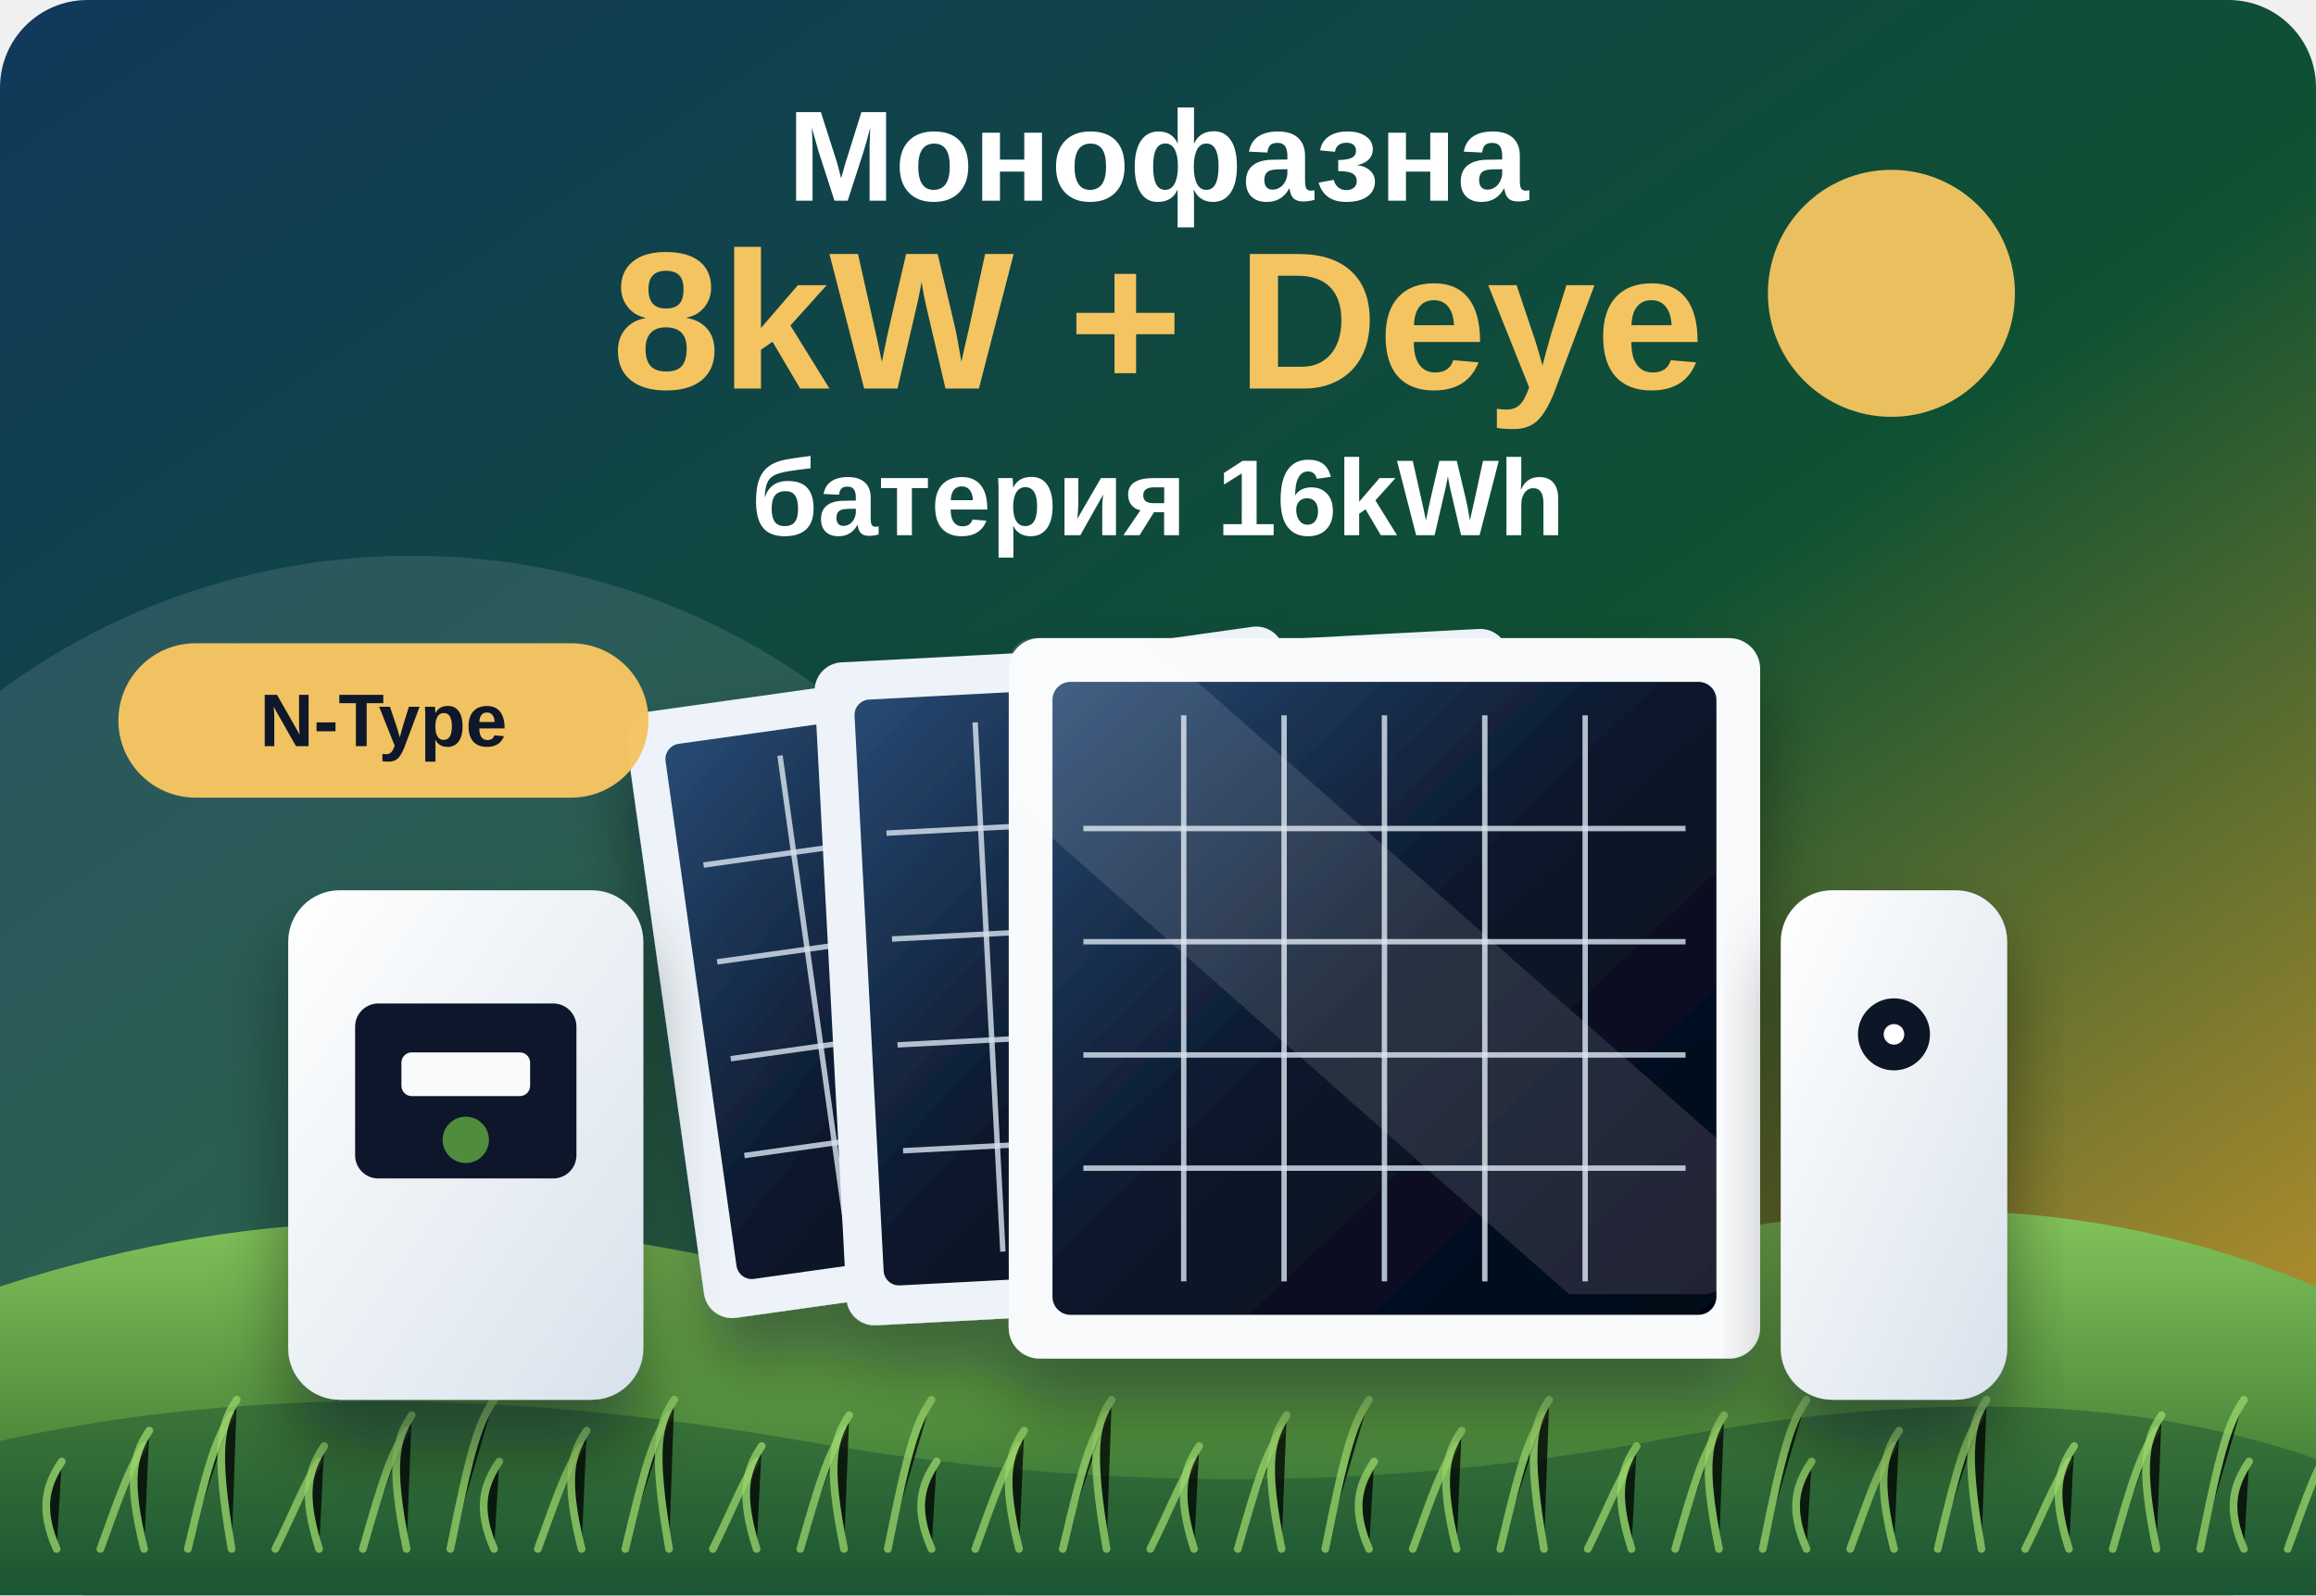
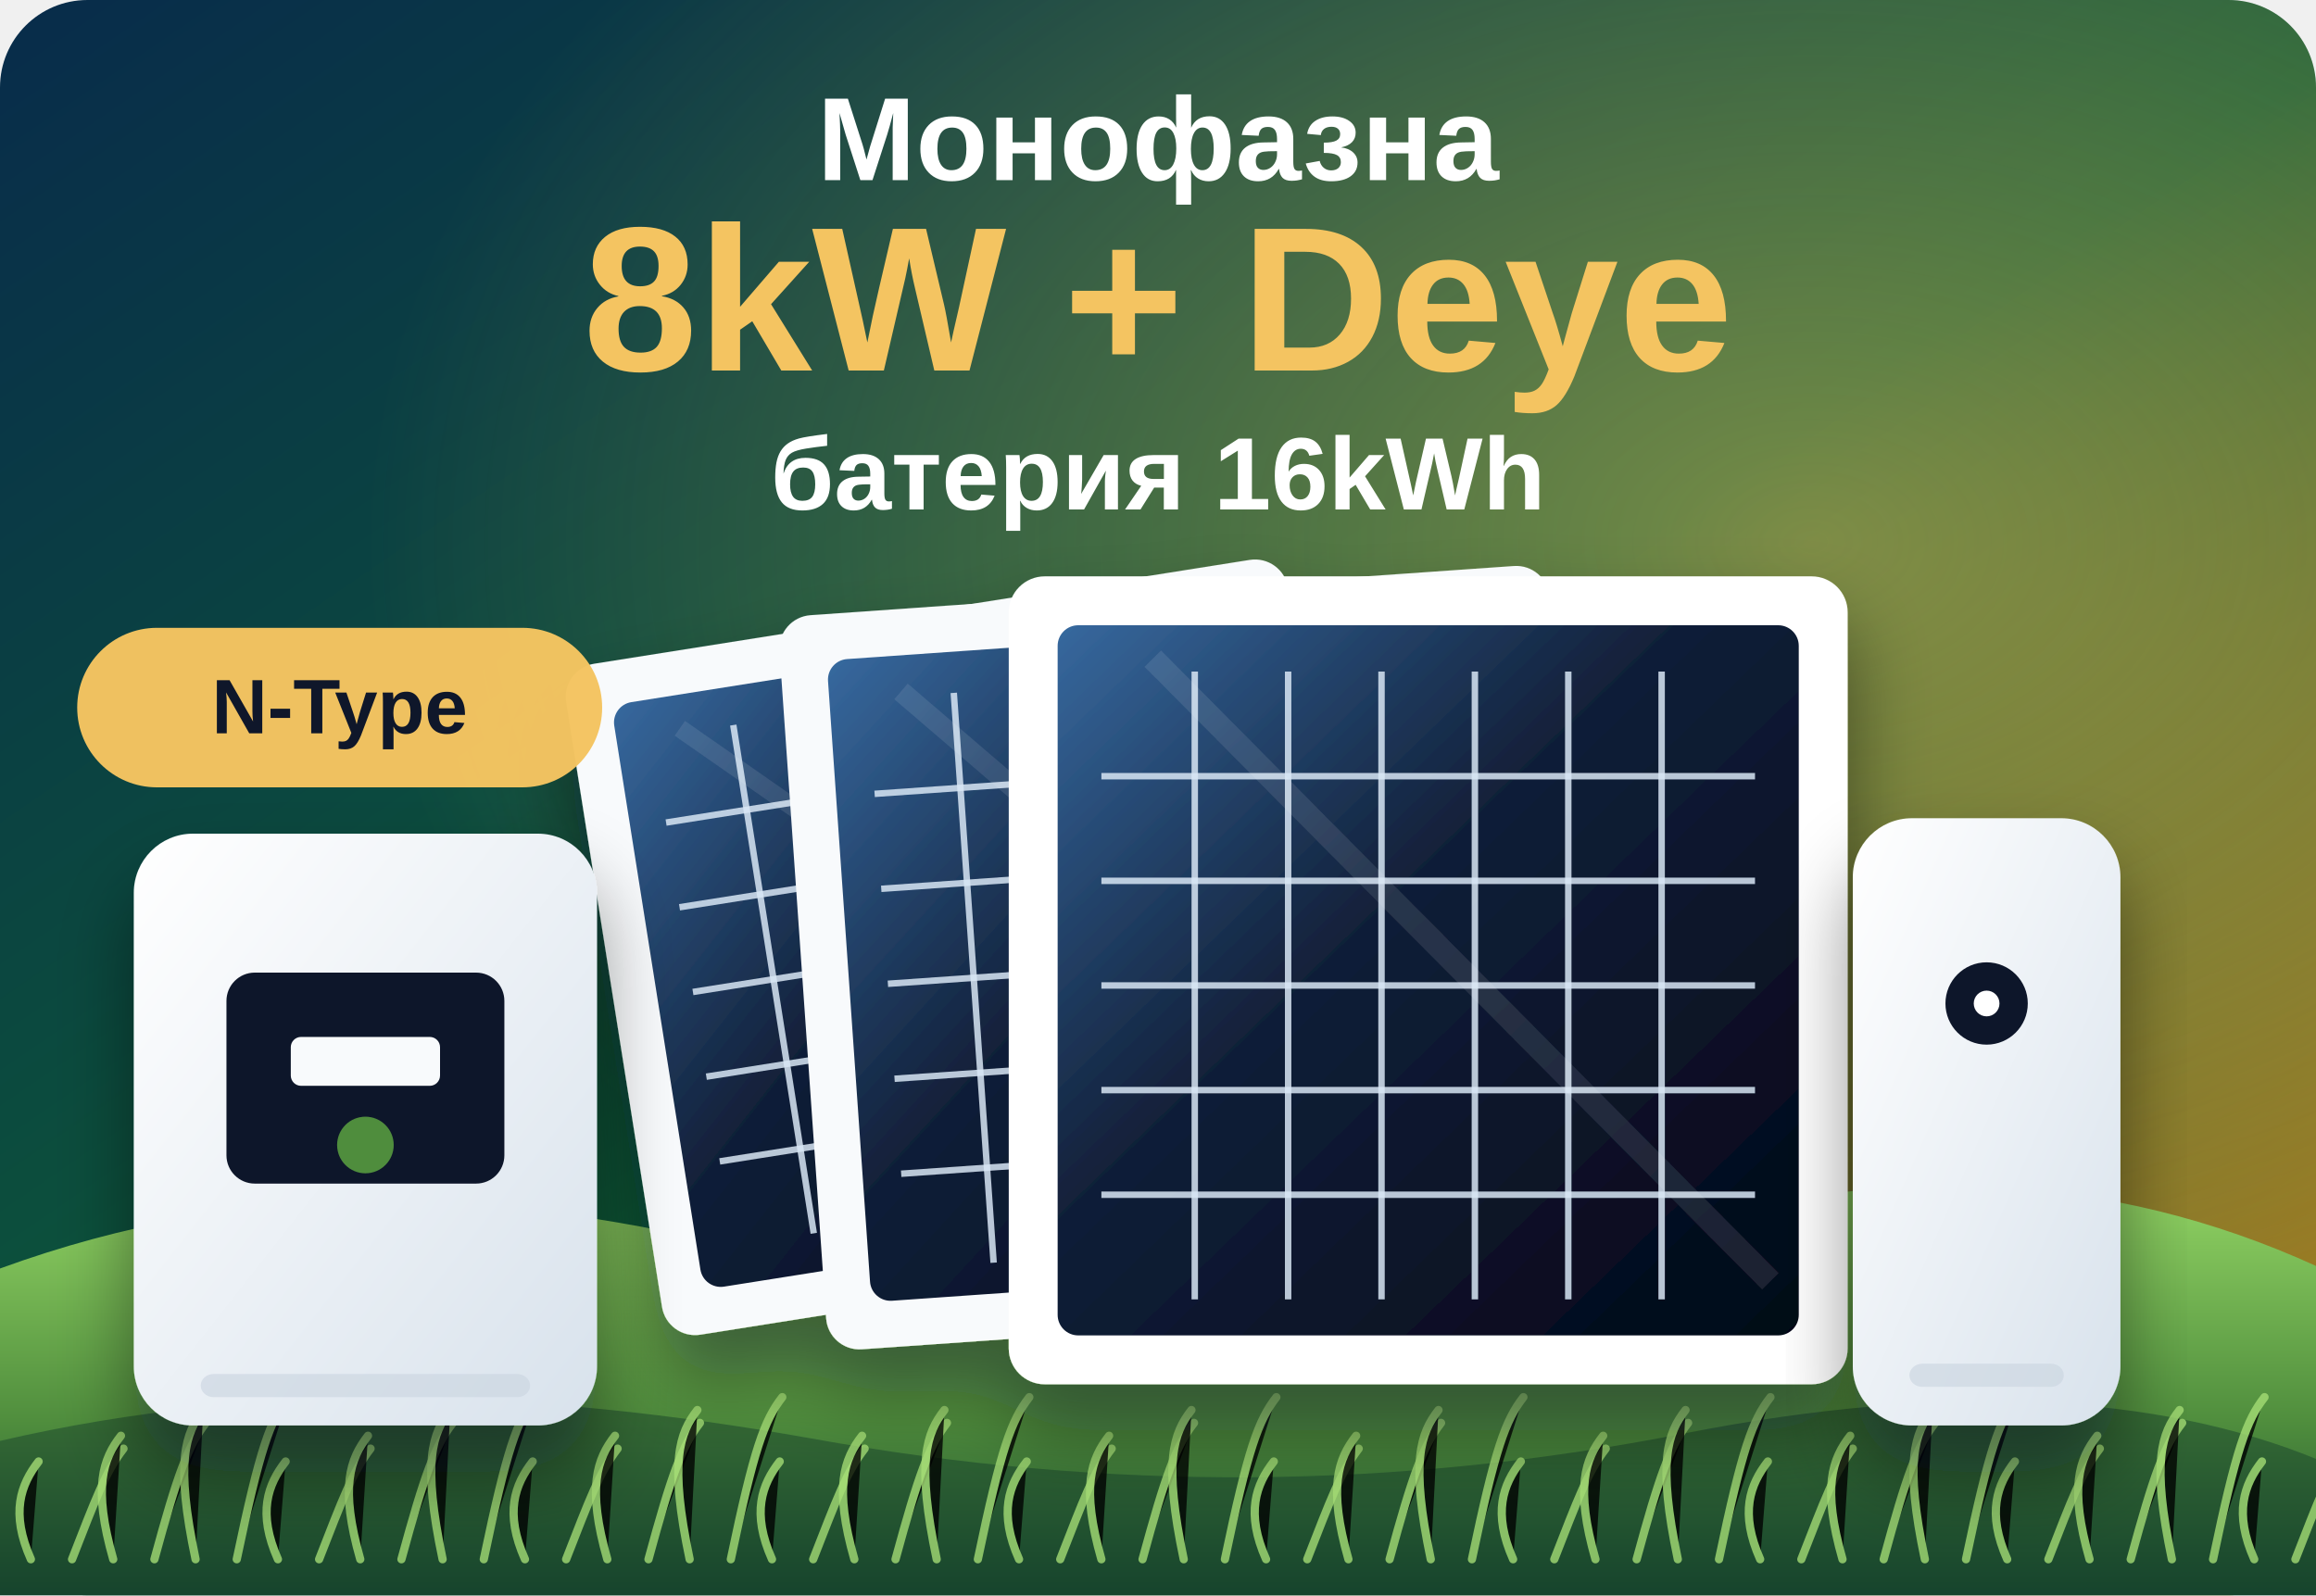
<svg xmlns="http://www.w3.org/2000/svg" width="900" height="620" viewBox="0 0 900 620" role="img" aria-label="Монофазна 8kW Deye 16kWh">
  <defs>
    <linearGradient id="sky" x1="0" y1="0" x2="1" y2="1">
-       <stop offset="0" stop-color="#11385C" />
-       <stop offset=".55" stop-color="#0F5132" />
-       <stop offset="1" stop-color="#D79B2B" />
+       <stop offset="0" stop-color="#082B4B" />
+       <stop offset=".52" stop-color="#0D5A38" />
+       <stop offset="1" stop-color="#B47B18" />
    </linearGradient>
+     <radialGradient id="goldGlow" cx=".78" cy=".34" r=".62">
+       <stop offset="0" stop-color="#F7C75B" stop-opacity=".45" />
+       <stop offset="1" stop-color="#F7C75B" stop-opacity="0" />
+     </radialGradient>
    <linearGradient id="glass" x1="0" y1="0" x2="1" y2="1">
-       <stop offset="0" stop-color="#284A74" />
-       <stop offset=".48" stop-color="#0B172A" />
+       <stop offset="0" stop-color="#37699F" />
+       <stop offset=".42" stop-color="#111F38" />
      <stop offset="1" stop-color="#020617" />
    </linearGradient>
    <linearGradient id="device" x1="0" y1="0" x2="1" y2="1">
      <stop offset="0" stop-color="#FFFFFF" />
      <stop offset="1" stop-color="#D8E2EC" />
    </linearGradient>
    <linearGradient id="grass" x1="0" y1="0" x2="0" y2="1">
-       <stop offset="0" stop-color="#83C35A" />
+       <stop offset="0" stop-color="#91D363" />
      <stop offset=".58" stop-color="#4F8D3D" />
-       <stop offset="1" stop-color="#1D5B35" />
+       <stop offset="1" stop-color="#17482F" />
    </linearGradient>
    <filter id="shadow" x="-25%" y="-25%" width="150%" height="160%">
-       <feDropShadow dx="0" dy="18" stdDeviation="14" flood-color="#020617" flood-opacity=".42" />
+       <feDropShadow dx="0" dy="18" stdDeviation="15" flood-color="#020617" flood-opacity=".45" />
    </filter>
-     <clipPath id="shineClip">
-       <rect x="0" y="0" width="280" height="255" rx="10" />
-     </clipPath>
  </defs>
  <rect width="900" height="620" rx="34" fill="url(#sky)" />
-   <circle cx="735" cy="114" r="48" fill="#F4C461" opacity=".95">
-     <animate attributeName="opacity" values=".78;.98;.78" dur="4.8s" repeatCount="indefinite" />
-   </circle>
-   <circle cx="160" cy="486" r="270" fill="#FFFFFF" opacity=".11" />
-   <path class="offer-grass" d="M0 500c105 -34 194 -31 302 -6 112 26 205 27 317 -4 102 -28 193 -27 281 10v120H0z" fill="url(#grass)" />
-   <path class="offer-grass" d="M0 560c104 -23 208 -18 312 0 114 20 226 20 336 -1 101 -19 183 -16 252 8v53H0z" fill="#184D31" opacity=".45" />
-   <path d="M22 602c-7 -16 -4 -25 2 -34" stroke="#9BD56B" stroke-width="3" stroke-linecap="round" opacity=".75" />
-   <path d="M39 602c8 -22 11 -31 17 -40" stroke="#9BD56B" stroke-width="3" stroke-linecap="round" opacity=".75" />
-   <path d="M56 602c-7 -28 -4 -37 2 -46" stroke="#9BD56B" stroke-width="3" stroke-linecap="round" opacity=".75" />
-   <path d="M73 602c8 -34 11 -43 17 -52" stroke="#9BD56B" stroke-width="3" stroke-linecap="round" opacity=".75" />
-   <path d="M90 602c-7 -40 -4 -49 2 -58" stroke="#9BD56B" stroke-width="3" stroke-linecap="round" opacity=".75" />
-   <path d="M107 602c8 -16 11 -25 17 -34" stroke="#9BD56B" stroke-width="3" stroke-linecap="round" opacity=".75" />
-   <path d="M124 602c-7 -22 -4 -31 2 -40" stroke="#9BD56B" stroke-width="3" stroke-linecap="round" opacity=".75" />
-   <path d="M141 602c8 -28 11 -37 17 -46" stroke="#9BD56B" stroke-width="3" stroke-linecap="round" opacity=".75" />
-   <path d="M158 602c-7 -34 -4 -43 2 -52" stroke="#9BD56B" stroke-width="3" stroke-linecap="round" opacity=".75" />
-   <path d="M175 602c8 -40 11 -49 17 -58" stroke="#9BD56B" stroke-width="3" stroke-linecap="round" opacity=".75" />
-   <path d="M192 602c-7 -16 -4 -25 2 -34" stroke="#9BD56B" stroke-width="3" stroke-linecap="round" opacity=".75" />
-   <path d="M209 602c8 -22 11 -31 17 -40" stroke="#9BD56B" stroke-width="3" stroke-linecap="round" opacity=".75" />
-   <path d="M226 602c-7 -28 -4 -37 2 -46" stroke="#9BD56B" stroke-width="3" stroke-linecap="round" opacity=".75" />
-   <path d="M243 602c8 -34 11 -43 17 -52" stroke="#9BD56B" stroke-width="3" stroke-linecap="round" opacity=".75" />
-   <path d="M260 602c-7 -40 -4 -49 2 -58" stroke="#9BD56B" stroke-width="3" stroke-linecap="round" opacity=".75" />
-   <path d="M277 602c8 -16 11 -25 17 -34" stroke="#9BD56B" stroke-width="3" stroke-linecap="round" opacity=".75" />
-   <path d="M294 602c-7 -22 -4 -31 2 -40" stroke="#9BD56B" stroke-width="3" stroke-linecap="round" opacity=".75" />
-   <path d="M311 602c8 -28 11 -37 17 -46" stroke="#9BD56B" stroke-width="3" stroke-linecap="round" opacity=".75" />
-   <path d="M328 602c-7 -34 -4 -43 2 -52" stroke="#9BD56B" stroke-width="3" stroke-linecap="round" opacity=".75" />
-   <path d="M345 602c8 -40 11 -49 17 -58" stroke="#9BD56B" stroke-width="3" stroke-linecap="round" opacity=".75" />
-   <path d="M362 602c-7 -16 -4 -25 2 -34" stroke="#9BD56B" stroke-width="3" stroke-linecap="round" opacity=".75" />
-   <path d="M379 602c8 -22 11 -31 17 -40" stroke="#9BD56B" stroke-width="3" stroke-linecap="round" opacity=".75" />
-   <path d="M396 602c-7 -28 -4 -37 2 -46" stroke="#9BD56B" stroke-width="3" stroke-linecap="round" opacity=".75" />
-   <path d="M413 602c8 -34 11 -43 17 -52" stroke="#9BD56B" stroke-width="3" stroke-linecap="round" opacity=".75" />
-   <path d="M430 602c-7 -40 -4 -49 2 -58" stroke="#9BD56B" stroke-width="3" stroke-linecap="round" opacity=".75" />
-   <path d="M447 602c8 -16 11 -25 17 -34" stroke="#9BD56B" stroke-width="3" stroke-linecap="round" opacity=".75" />
-   <path d="M464 602c-7 -22 -4 -31 2 -40" stroke="#9BD56B" stroke-width="3" stroke-linecap="round" opacity=".75" />
-   <path d="M481 602c8 -28 11 -37 17 -46" stroke="#9BD56B" stroke-width="3" stroke-linecap="round" opacity=".75" />
-   <path d="M498 602c-7 -34 -4 -43 2 -52" stroke="#9BD56B" stroke-width="3" stroke-linecap="round" opacity=".75" />
-   <path d="M515 602c8 -40 11 -49 17 -58" stroke="#9BD56B" stroke-width="3" stroke-linecap="round" opacity=".75" />
-   <path d="M532 602c-7 -16 -4 -25 2 -34" stroke="#9BD56B" stroke-width="3" stroke-linecap="round" opacity=".75" />
-   <path d="M549 602c8 -22 11 -31 17 -40" stroke="#9BD56B" stroke-width="3" stroke-linecap="round" opacity=".75" />
-   <path d="M566 602c-7 -28 -4 -37 2 -46" stroke="#9BD56B" stroke-width="3" stroke-linecap="round" opacity=".75" />
-   <path d="M583 602c8 -34 11 -43 17 -52" stroke="#9BD56B" stroke-width="3" stroke-linecap="round" opacity=".75" />
-   <path d="M600 602c-7 -40 -4 -49 2 -58" stroke="#9BD56B" stroke-width="3" stroke-linecap="round" opacity=".75" />
-   <path d="M617 602c8 -16 11 -25 17 -34" stroke="#9BD56B" stroke-width="3" stroke-linecap="round" opacity=".75" />
-   <path d="M634 602c-7 -22 -4 -31 2 -40" stroke="#9BD56B" stroke-width="3" stroke-linecap="round" opacity=".75" />
-   <path d="M651 602c8 -28 11 -37 17 -46" stroke="#9BD56B" stroke-width="3" stroke-linecap="round" opacity=".75" />
-   <path d="M668 602c-7 -34 -4 -43 2 -52" stroke="#9BD56B" stroke-width="3" stroke-linecap="round" opacity=".75" />
-   <path d="M685 602c8 -40 11 -49 17 -58" stroke="#9BD56B" stroke-width="3" stroke-linecap="round" opacity=".75" />
-   <path d="M702 602c-7 -16 -4 -25 2 -34" stroke="#9BD56B" stroke-width="3" stroke-linecap="round" opacity=".75" />
-   <path d="M719 602c8 -22 11 -31 17 -40" stroke="#9BD56B" stroke-width="3" stroke-linecap="round" opacity=".75" />
-   <path d="M736 602c-7 -28 -4 -37 2 -46" stroke="#9BD56B" stroke-width="3" stroke-linecap="round" opacity=".75" />
-   <path d="M753 602c8 -34 11 -43 17 -52" stroke="#9BD56B" stroke-width="3" stroke-linecap="round" opacity=".75" />
-   <path d="M770 602c-7 -40 -4 -49 2 -58" stroke="#9BD56B" stroke-width="3" stroke-linecap="round" opacity=".75" />
-   <path d="M787 602c8 -16 11 -25 17 -34" stroke="#9BD56B" stroke-width="3" stroke-linecap="round" opacity=".75" />
-   <path d="M804 602c-7 -22 -4 -31 2 -40" stroke="#9BD56B" stroke-width="3" stroke-linecap="round" opacity=".75" />
-   <path d="M821 602c8 -28 11 -37 17 -46" stroke="#9BD56B" stroke-width="3" stroke-linecap="round" opacity=".75" />
-   <path d="M838 602c-7 -34 -4 -43 2 -52" stroke="#9BD56B" stroke-width="3" stroke-linecap="round" opacity=".75" />
-   <path d="M855 602c8 -40 11 -49 17 -58" stroke="#9BD56B" stroke-width="3" stroke-linecap="round" opacity=".75" />
-   <path d="M872 602c-7 -16 -4 -25 2 -34" stroke="#9BD56B" stroke-width="3" stroke-linecap="round" opacity=".75" />
-   <path d="M889 602c8 -22 11 -31 17 -40" stroke="#9BD56B" stroke-width="3" stroke-linecap="round" opacity=".75" />
+   <rect width="900" height="620" rx="34" fill="url(#goldGlow)" />
+   <path class="offer-grass" d="M0 493c96 -35 190 -33 300 -5 125 31 219 28 333 -7 100 -31 188 -25 267 11v128H0z" fill="url(#grass)" />
+   <path class="offer-grass" d="M0 560c103 -24 208 -20 315 -1 116 21 228 20 340 -2 102 -20 184 -15 245 10v53H0z" fill="#143F2A" opacity=".48" />
+   <path d="M12 606c-8 -18 -4 -29 3 -38" stroke="#A6DF76" stroke-width="3.2" stroke-linecap="round" opacity=".78" />
+   <path d="M28 606c9 -23 13 -34 20 -43" stroke="#A6DF76" stroke-width="3.2" stroke-linecap="round" opacity=".78" />
+   <path d="M44 606c-8 -28 -4 -39 3 -48" stroke="#A6DF76" stroke-width="3.2" stroke-linecap="round" opacity=".78" />
+   <path d="M60 606c9 -33 13 -44 20 -53" stroke="#A6DF76" stroke-width="3.2" stroke-linecap="round" opacity=".78" />
+   <path d="M76 606c-8 -38 -4 -49 3 -58" stroke="#A6DF76" stroke-width="3.2" stroke-linecap="round" opacity=".78" />
+   <path d="M92 606c9 -43 13 -54 20 -63" stroke="#A6DF76" stroke-width="3.2" stroke-linecap="round" opacity=".78" />
+   <path d="M108 606c-8 -18 -4 -29 3 -38" stroke="#A6DF76" stroke-width="3.2" stroke-linecap="round" opacity=".78" />
+   <path d="M124 606c9 -23 13 -34 20 -43" stroke="#A6DF76" stroke-width="3.2" stroke-linecap="round" opacity=".78" />
+   <path d="M140 606c-8 -28 -4 -39 3 -48" stroke="#A6DF76" stroke-width="3.2" stroke-linecap="round" opacity=".78" />
+   <path d="M156 606c9 -33 13 -44 20 -53" stroke="#A6DF76" stroke-width="3.2" stroke-linecap="round" opacity=".78" />
+   <path d="M172 606c-8 -38 -4 -49 3 -58" stroke="#A6DF76" stroke-width="3.2" stroke-linecap="round" opacity=".78" />
+   <path d="M188 606c9 -43 13 -54 20 -63" stroke="#A6DF76" stroke-width="3.2" stroke-linecap="round" opacity=".78" />
+   <path d="M204 606c-8 -18 -4 -29 3 -38" stroke="#A6DF76" stroke-width="3.2" stroke-linecap="round" opacity=".78" />
+   <path d="M220 606c9 -23 13 -34 20 -43" stroke="#A6DF76" stroke-width="3.2" stroke-linecap="round" opacity=".78" />
+   <path d="M236 606c-8 -28 -4 -39 3 -48" stroke="#A6DF76" stroke-width="3.2" stroke-linecap="round" opacity=".78" />
+   <path d="M252 606c9 -33 13 -44 20 -53" stroke="#A6DF76" stroke-width="3.2" stroke-linecap="round" opacity=".78" />
+   <path d="M268 606c-8 -38 -4 -49 3 -58" stroke="#A6DF76" stroke-width="3.2" stroke-linecap="round" opacity=".78" />
+   <path d="M284 606c9 -43 13 -54 20 -63" stroke="#A6DF76" stroke-width="3.2" stroke-linecap="round" opacity=".78" />
+   <path d="M300 606c-8 -18 -4 -29 3 -38" stroke="#A6DF76" stroke-width="3.2" stroke-linecap="round" opacity=".78" />
+   <path d="M316 606c9 -23 13 -34 20 -43" stroke="#A6DF76" stroke-width="3.2" stroke-linecap="round" opacity=".78" />
+   <path d="M332 606c-8 -28 -4 -39 3 -48" stroke="#A6DF76" stroke-width="3.2" stroke-linecap="round" opacity=".78" />
+   <path d="M348 606c9 -33 13 -44 20 -53" stroke="#A6DF76" stroke-width="3.2" stroke-linecap="round" opacity=".78" />
+   <path d="M364 606c-8 -38 -4 -49 3 -58" stroke="#A6DF76" stroke-width="3.2" stroke-linecap="round" opacity=".78" />
+   <path d="M380 606c9 -43 13 -54 20 -63" stroke="#A6DF76" stroke-width="3.2" stroke-linecap="round" opacity=".78" />
+   <path d="M396 606c-8 -18 -4 -29 3 -38" stroke="#A6DF76" stroke-width="3.2" stroke-linecap="round" opacity=".78" />
+   <path d="M412 606c9 -23 13 -34 20 -43" stroke="#A6DF76" stroke-width="3.2" stroke-linecap="round" opacity=".78" />
+   <path d="M428 606c-8 -28 -4 -39 3 -48" stroke="#A6DF76" stroke-width="3.2" stroke-linecap="round" opacity=".78" />
+   <path d="M444 606c9 -33 13 -44 20 -53" stroke="#A6DF76" stroke-width="3.2" stroke-linecap="round" opacity=".78" />
+   <path d="M460 606c-8 -38 -4 -49 3 -58" stroke="#A6DF76" stroke-width="3.2" stroke-linecap="round" opacity=".78" />
+   <path d="M476 606c9 -43 13 -54 20 -63" stroke="#A6DF76" stroke-width="3.2" stroke-linecap="round" opacity=".78" />
+   <path d="M492 606c-8 -18 -4 -29 3 -38" stroke="#A6DF76" stroke-width="3.2" stroke-linecap="round" opacity=".78" />
+   <path d="M508 606c9 -23 13 -34 20 -43" stroke="#A6DF76" stroke-width="3.2" stroke-linecap="round" opacity=".78" />
+   <path d="M524 606c-8 -28 -4 -39 3 -48" stroke="#A6DF76" stroke-width="3.2" stroke-linecap="round" opacity=".78" />
+   <path d="M540 606c9 -33 13 -44 20 -53" stroke="#A6DF76" stroke-width="3.2" stroke-linecap="round" opacity=".78" />
+   <path d="M556 606c-8 -38 -4 -49 3 -58" stroke="#A6DF76" stroke-width="3.2" stroke-linecap="round" opacity=".78" />
+   <path d="M572 606c9 -43 13 -54 20 -63" stroke="#A6DF76" stroke-width="3.2" stroke-linecap="round" opacity=".78" />
+   <path d="M588 606c-8 -18 -4 -29 3 -38" stroke="#A6DF76" stroke-width="3.2" stroke-linecap="round" opacity=".78" />
+   <path d="M604 606c9 -23 13 -34 20 -43" stroke="#A6DF76" stroke-width="3.2" stroke-linecap="round" opacity=".78" />
+   <path d="M620 606c-8 -28 -4 -39 3 -48" stroke="#A6DF76" stroke-width="3.2" stroke-linecap="round" opacity=".78" />
+   <path d="M636 606c9 -33 13 -44 20 -53" stroke="#A6DF76" stroke-width="3.2" stroke-linecap="round" opacity=".78" />
+   <path d="M652 606c-8 -38 -4 -49 3 -58" stroke="#A6DF76" stroke-width="3.2" stroke-linecap="round" opacity=".78" />
+   <path d="M668 606c9 -43 13 -54 20 -63" stroke="#A6DF76" stroke-width="3.2" stroke-linecap="round" opacity=".78" />
+   <path d="M684 606c-8 -18 -4 -29 3 -38" stroke="#A6DF76" stroke-width="3.2" stroke-linecap="round" opacity=".78" />
+   <path d="M700 606c9 -23 13 -34 20 -43" stroke="#A6DF76" stroke-width="3.2" stroke-linecap="round" opacity=".78" />
+   <path d="M716 606c-8 -28 -4 -39 3 -48" stroke="#A6DF76" stroke-width="3.2" stroke-linecap="round" opacity=".78" />
+   <path d="M732 606c9 -33 13 -44 20 -53" stroke="#A6DF76" stroke-width="3.2" stroke-linecap="round" opacity=".78" />
+   <path d="M748 606c-8 -38 -4 -49 3 -58" stroke="#A6DF76" stroke-width="3.2" stroke-linecap="round" opacity=".78" />
+   <path d="M764 606c9 -43 13 -54 20 -63" stroke="#A6DF76" stroke-width="3.2" stroke-linecap="round" opacity=".78" />
+   <path d="M780 606c-8 -18 -4 -29 3 -38" stroke="#A6DF76" stroke-width="3.2" stroke-linecap="round" opacity=".78" />
+   <path d="M796 606c9 -23 13 -34 20 -43" stroke="#A6DF76" stroke-width="3.2" stroke-linecap="round" opacity=".78" />
+   <path d="M812 606c-8 -28 -4 -39 3 -48" stroke="#A6DF76" stroke-width="3.2" stroke-linecap="round" opacity=".78" />
+   <path d="M828 606c9 -33 13 -44 20 -53" stroke="#A6DF76" stroke-width="3.2" stroke-linecap="round" opacity=".78" />
+   <path d="M844 606c-8 -38 -4 -49 3 -58" stroke="#A6DF76" stroke-width="3.2" stroke-linecap="round" opacity=".78" />
+   <path d="M860 606c9 -43 13 -54 20 -63" stroke="#A6DF76" stroke-width="3.2" stroke-linecap="round" opacity=".78" />
+   <path d="M876 606c-8 -18 -4 -29 3 -38" stroke="#A6DF76" stroke-width="3.2" stroke-linecap="round" opacity=".78" />
+   <path d="M892 606c9 -23 13 -34 20 -43" stroke="#A6DF76" stroke-width="3.2" stroke-linecap="round" opacity=".78" />
+   <path d="M908 606c-8 -28 -4 -39 3 -48" stroke="#A6DF76" stroke-width="3.2" stroke-linecap="round" opacity=".78" />
+   <path d="M924 606c9 -33 13 -44 20 -53" stroke="#A6DF76" stroke-width="3.2" stroke-linecap="round" opacity=".78" />
  <g font-family="Arial, sans-serif" text-anchor="middle">
-     <text x="450" y="78" font-size="50" font-weight="900" fill="#FFFFFF">Монофазна</text>
-     <text x="450" y="151" font-size="76" font-weight="900" fill="#F4C461">8kW + Deye</text>
-     <text x="450" y="208" font-size="42" font-weight="900" fill="#FFFFFF">батерия 16kWh</text>
+     <text x="450" y="70" font-size="46" font-weight="900" fill="#FFFFFF">Монофазна</text>
+     <text x="450" y="144" font-size="80" font-weight="900" fill="#F4C461">8kW + Deye</text>
+     <text x="450" y="198" font-size="40" font-weight="900" fill="#FFFFFF">батерия 16kWh</text>
  </g>
  <g class="solar-module" filter="url(#shadow)">
-     <g transform="translate(242 278) rotate(-8)">
-       <rect width="258" height="238" rx="11" fill="#EDF3F8" />
-       <rect x="14" y="14" width="230" height="210" rx="6" fill="url(#glass)" />
-       <line x1="58.333" y1="24" x2="58.333" y2="214" stroke="#D7E2EE" stroke-width="2.1" opacity=".82" />
-       <line x1="93.667" y1="24" x2="93.667" y2="214" stroke="#D7E2EE" stroke-width="2.1" opacity=".82" />
-       <line x1="129" y1="24" x2="129" y2="214" stroke="#D7E2EE" stroke-width="2.1" opacity=".82" />
-       <line x1="164.333" y1="24" x2="164.333" y2="214" stroke="#D7E2EE" stroke-width="2.1" opacity=".82" />
-       <line x1="199.667" y1="24" x2="199.667" y2="214" stroke="#D7E2EE" stroke-width="2.1" opacity=".82" />
-       <line x1="23" y1="62" x2="235" y2="62" stroke="#D7E2EE" stroke-width="2.1" opacity=".82" />
-       <line x1="23" y1="100" x2="235" y2="100" stroke="#D7E2EE" stroke-width="2.1" opacity=".82" />
-       <line x1="23" y1="138" x2="235" y2="138" stroke="#D7E2EE" stroke-width="2.1" opacity=".82" />
-       <line x1="23" y1="176" x2="235" y2="176" stroke="#D7E2EE" stroke-width="2.1" opacity=".82" />
+     <g transform="translate(218 260) rotate(-9)">
+       <rect width="284" height="264" rx="13" fill="#F8FAFC" />
+       <rect x="17" y="17" width="250" height="230" rx="8" fill="url(#glass)" />
+       <line x1="62.714" y1="32" x2="62.714" y2="232" stroke="#D9E7F5" stroke-width="2.5" opacity=".84" />
+       <line x1="94.429" y1="32" x2="94.429" y2="232" stroke="#D9E7F5" stroke-width="2.5" opacity=".84" />
+       <line x1="126.143" y1="32" x2="126.143" y2="232" stroke="#D9E7F5" stroke-width="2.5" opacity=".84" />
+       <line x1="157.857" y1="32" x2="157.857" y2="232" stroke="#D9E7F5" stroke-width="2.5" opacity=".84" />
+       <line x1="189.571" y1="32" x2="189.571" y2="232" stroke="#D9E7F5" stroke-width="2.5" opacity=".84" />
+       <line x1="221.286" y1="32" x2="221.286" y2="232" stroke="#D9E7F5" stroke-width="2.5" opacity=".84" />
+       <line x1="31" y1="65.333" x2="253" y2="65.333" stroke="#D9E7F5" stroke-width="2.5" opacity=".84" />
+       <line x1="31" y1="98.667" x2="253" y2="98.667" stroke="#D9E7F5" stroke-width="2.5" opacity=".84" />
+       <line x1="31" y1="132" x2="253" y2="132" stroke="#D9E7F5" stroke-width="2.5" opacity=".84" />
+       <line x1="31" y1="165.333" x2="253" y2="165.333" stroke="#D9E7F5" stroke-width="2.5" opacity=".84" />
+       <line x1="31" y1="198.667" x2="253" y2="198.667" stroke="#D9E7F5" stroke-width="2.5" opacity=".84" />
+       <path d="M42 30L248 228" stroke="#FFFFFF" stroke-width="7" opacity=".1" />
    </g>
-     <g transform="translate(316 258) rotate(-3)">
-       <rect width="270" height="258" rx="11" fill="#EDF3F8" />
-       <rect x="15" y="15" width="240" height="228" rx="6" fill="url(#glass)" />
-       <line x1="61.667" y1="26" x2="61.667" y2="232" stroke="#D7E2EE" stroke-width="2.1" opacity=".82" />
-       <line x1="98.333" y1="26" x2="98.333" y2="232" stroke="#D7E2EE" stroke-width="2.1" opacity=".82" />
-       <line x1="135" y1="26" x2="135" y2="232" stroke="#D7E2EE" stroke-width="2.1" opacity=".82" />
-       <line x1="171.667" y1="26" x2="171.667" y2="232" stroke="#D7E2EE" stroke-width="2.1" opacity=".82" />
-       <line x1="208.333" y1="26" x2="208.333" y2="232" stroke="#D7E2EE" stroke-width="2.1" opacity=".82" />
-       <line x1="25" y1="67.2" x2="245" y2="67.2" stroke="#D7E2EE" stroke-width="2.1" opacity=".82" />
-       <line x1="25" y1="108.4" x2="245" y2="108.4" stroke="#D7E2EE" stroke-width="2.1" opacity=".82" />
-       <line x1="25" y1="149.6" x2="245" y2="149.6" stroke="#D7E2EE" stroke-width="2.1" opacity=".82" />
-       <line x1="25" y1="190.8" x2="245" y2="190.8" stroke="#D7E2EE" stroke-width="2.1" opacity=".82" />
+     <g transform="translate(302 240) rotate(-4)">
+       <rect width="300" height="286" rx="13" fill="#F8FAFC" />
+       <rect x="18" y="18" width="264" height="250" rx="8" fill="url(#glass)" />
+       <line x1="66.429" y1="34" x2="66.429" y2="256" stroke="#D9E7F5" stroke-width="2.5" opacity=".84" />
+       <line x1="99.857" y1="34" x2="99.857" y2="256" stroke="#D9E7F5" stroke-width="2.5" opacity=".84" />
+       <line x1="133.286" y1="34" x2="133.286" y2="256" stroke="#D9E7F5" stroke-width="2.5" opacity=".84" />
+       <line x1="166.714" y1="34" x2="166.714" y2="256" stroke="#D9E7F5" stroke-width="2.5" opacity=".84" />
+       <line x1="200.143" y1="34" x2="200.143" y2="256" stroke="#D9E7F5" stroke-width="2.5" opacity=".84" />
+       <line x1="233.571" y1="34" x2="233.571" y2="256" stroke="#D9E7F5" stroke-width="2.5" opacity=".84" />
+       <line x1="33" y1="71" x2="267" y2="71" stroke="#D9E7F5" stroke-width="2.5" opacity=".84" />
+       <line x1="33" y1="108" x2="267" y2="108" stroke="#D9E7F5" stroke-width="2.5" opacity=".84" />
+       <line x1="33" y1="145" x2="267" y2="145" stroke="#D9E7F5" stroke-width="2.5" opacity=".84" />
+       <line x1="33" y1="182" x2="267" y2="182" stroke="#D9E7F5" stroke-width="2.5" opacity=".84" />
+       <line x1="33" y1="219" x2="267" y2="219" stroke="#D9E7F5" stroke-width="2.5" opacity=".84" />
+       <path d="M46 32L263 246" stroke="#FFFFFF" stroke-width="8" opacity=".1" />
    </g>
-     <g transform="translate(392 248)">
-       <rect width="292" height="280" rx="12" fill="#F8FAFC" />
-       <rect x="17" y="17" width="258" height="246" rx="7" fill="url(#glass)" />
-       <line x1="68" y1="30" x2="68" y2="250" stroke="#D7E2EE" stroke-width="2.1" opacity=".82" />
-       <line x1="107" y1="30" x2="107" y2="250" stroke="#D7E2EE" stroke-width="2.1" opacity=".82" />
-       <line x1="146" y1="30" x2="146" y2="250" stroke="#D7E2EE" stroke-width="2.1" opacity=".82" />
-       <line x1="185" y1="30" x2="185" y2="250" stroke="#D7E2EE" stroke-width="2.1" opacity=".82" />
-       <line x1="224" y1="30" x2="224" y2="250" stroke="#D7E2EE" stroke-width="2.1" opacity=".82" />
-       <line x1="29" y1="74" x2="263" y2="74" stroke="#D7E2EE" stroke-width="2.1" opacity=".82" />
-       <line x1="29" y1="118" x2="263" y2="118" stroke="#D7E2EE" stroke-width="2.1" opacity=".82" />
-       <line x1="29" y1="162" x2="263" y2="162" stroke="#D7E2EE" stroke-width="2.1" opacity=".82" />
-       <line x1="29" y1="206" x2="263" y2="206" stroke="#D7E2EE" stroke-width="2.1" opacity=".82" />
-       <g clip-path="url(#shineClip)">
-         <path d="M-45 23L22 -28 344 255 280 310z" fill="#FFFFFF" opacity=".12">
-           <animateTransform attributeName="transform" type="translate" values="-170 0;210 0;-170 0" dur="7s" repeatCount="indefinite" />
-         </path>
-       </g>
+     <g transform="translate(392 224)">
+       <rect width="326" height="314" rx="14" fill="#FFFFFF" />
+       <rect x="19" y="19" width="288" height="276" rx="8" fill="url(#glass)" />
+       <line x1="72.286" y1="37" x2="72.286" y2="281" stroke="#D9E7F5" stroke-width="2.5" opacity=".84" />
+       <line x1="108.571" y1="37" x2="108.571" y2="281" stroke="#D9E7F5" stroke-width="2.5" opacity=".84" />
+       <line x1="144.857" y1="37" x2="144.857" y2="281" stroke="#D9E7F5" stroke-width="2.5" opacity=".84" />
+       <line x1="181.143" y1="37" x2="181.143" y2="281" stroke="#D9E7F5" stroke-width="2.5" opacity=".84" />
+       <line x1="217.429" y1="37" x2="217.429" y2="281" stroke="#D9E7F5" stroke-width="2.5" opacity=".84" />
+       <line x1="253.714" y1="37" x2="253.714" y2="281" stroke="#D9E7F5" stroke-width="2.5" opacity=".84" />
+       <line x1="36" y1="77.667" x2="290" y2="77.667" stroke="#D9E7F5" stroke-width="2.5" opacity=".84" />
+       <line x1="36" y1="118.333" x2="290" y2="118.333" stroke="#D9E7F5" stroke-width="2.5" opacity=".84" />
+       <line x1="36" y1="159" x2="290" y2="159" stroke="#D9E7F5" stroke-width="2.5" opacity=".84" />
+       <line x1="36" y1="199.667" x2="290" y2="199.667" stroke="#D9E7F5" stroke-width="2.5" opacity=".84" />
+       <line x1="36" y1="240.333" x2="290" y2="240.333" stroke="#D9E7F5" stroke-width="2.5" opacity=".84" />
+       <path d="M56 32L296 274" stroke="#FFFFFF" stroke-width="9" opacity=".1" />
    </g>
  </g>
-   <g filter="url(#shadow)">
-     <rect x="112" y="346" width="138" height="198" rx="20" fill="url(#device)" />
-     <rect x="138" y="390" width="86" height="68" rx="9" fill="#0F172A" />
-     <rect x="156" y="409" width="50" height="17" rx="4" fill="#F8FAFC" />
-     <circle cx="181" cy="443" r="9" fill="#4F8D3D" />
+   <g class="hero-product" filter="url(#shadow)">
+     <rect x="52" y="324" width="180" height="230" rx="23" fill="url(#device)" />
+     <rect x="88" y="378" width="108" height="82" rx="11" fill="#0F172A" />
+     <rect x="113" y="403" width="58" height="19" rx="4" fill="#F8FAFC" />
+     <circle cx="142" cy="445" r="11" fill="#4F8D3D" />
+     <rect x="78" y="534" width="128" height="9" rx="5" fill="#CBD5E1" opacity=".65" />
  </g>
-   <g filter="url(#shadow)">
-     <rect x="692" y="346" width="88" height="198" rx="20" fill="url(#device)" />
-     <circle cx="736" cy="402" r="14" fill="#111827" />
-     <circle cx="736" cy="402" r="4" fill="#FFFFFF" />
+   <g class="hero-product" filter="url(#shadow)">
+     <rect x="720" y="318" width="104" height="236" rx="23" fill="url(#device)" />
+     <circle cx="772" cy="390" r="16" fill="#0F172A" />
+     <circle cx="772" cy="390" r="5" fill="#FFFFFF" />
+     <rect x="742" y="530" width="60" height="9" rx="5" fill="#CBD5E1" opacity=".65" />
  </g>
-   <g transform="translate(46 250)">
-     <rect width="206" height="60" rx="30" fill="#F4C461" opacity=".98" />
-     <text x="103" y="40" text-anchor="middle" font-family="Arial, sans-serif" font-size="29" font-weight="900" fill="#0F172A">N-Type</text>
+   <g transform="translate(30 244)">
+     <rect width="204" height="62" rx="31" fill="#F4C461" opacity=".98" />
+     <text x="102" y="41" text-anchor="middle" font-family="Arial, sans-serif" font-size="30" font-weight="900" fill="#0F172A">N-Type</text>
  </g>
</svg>
